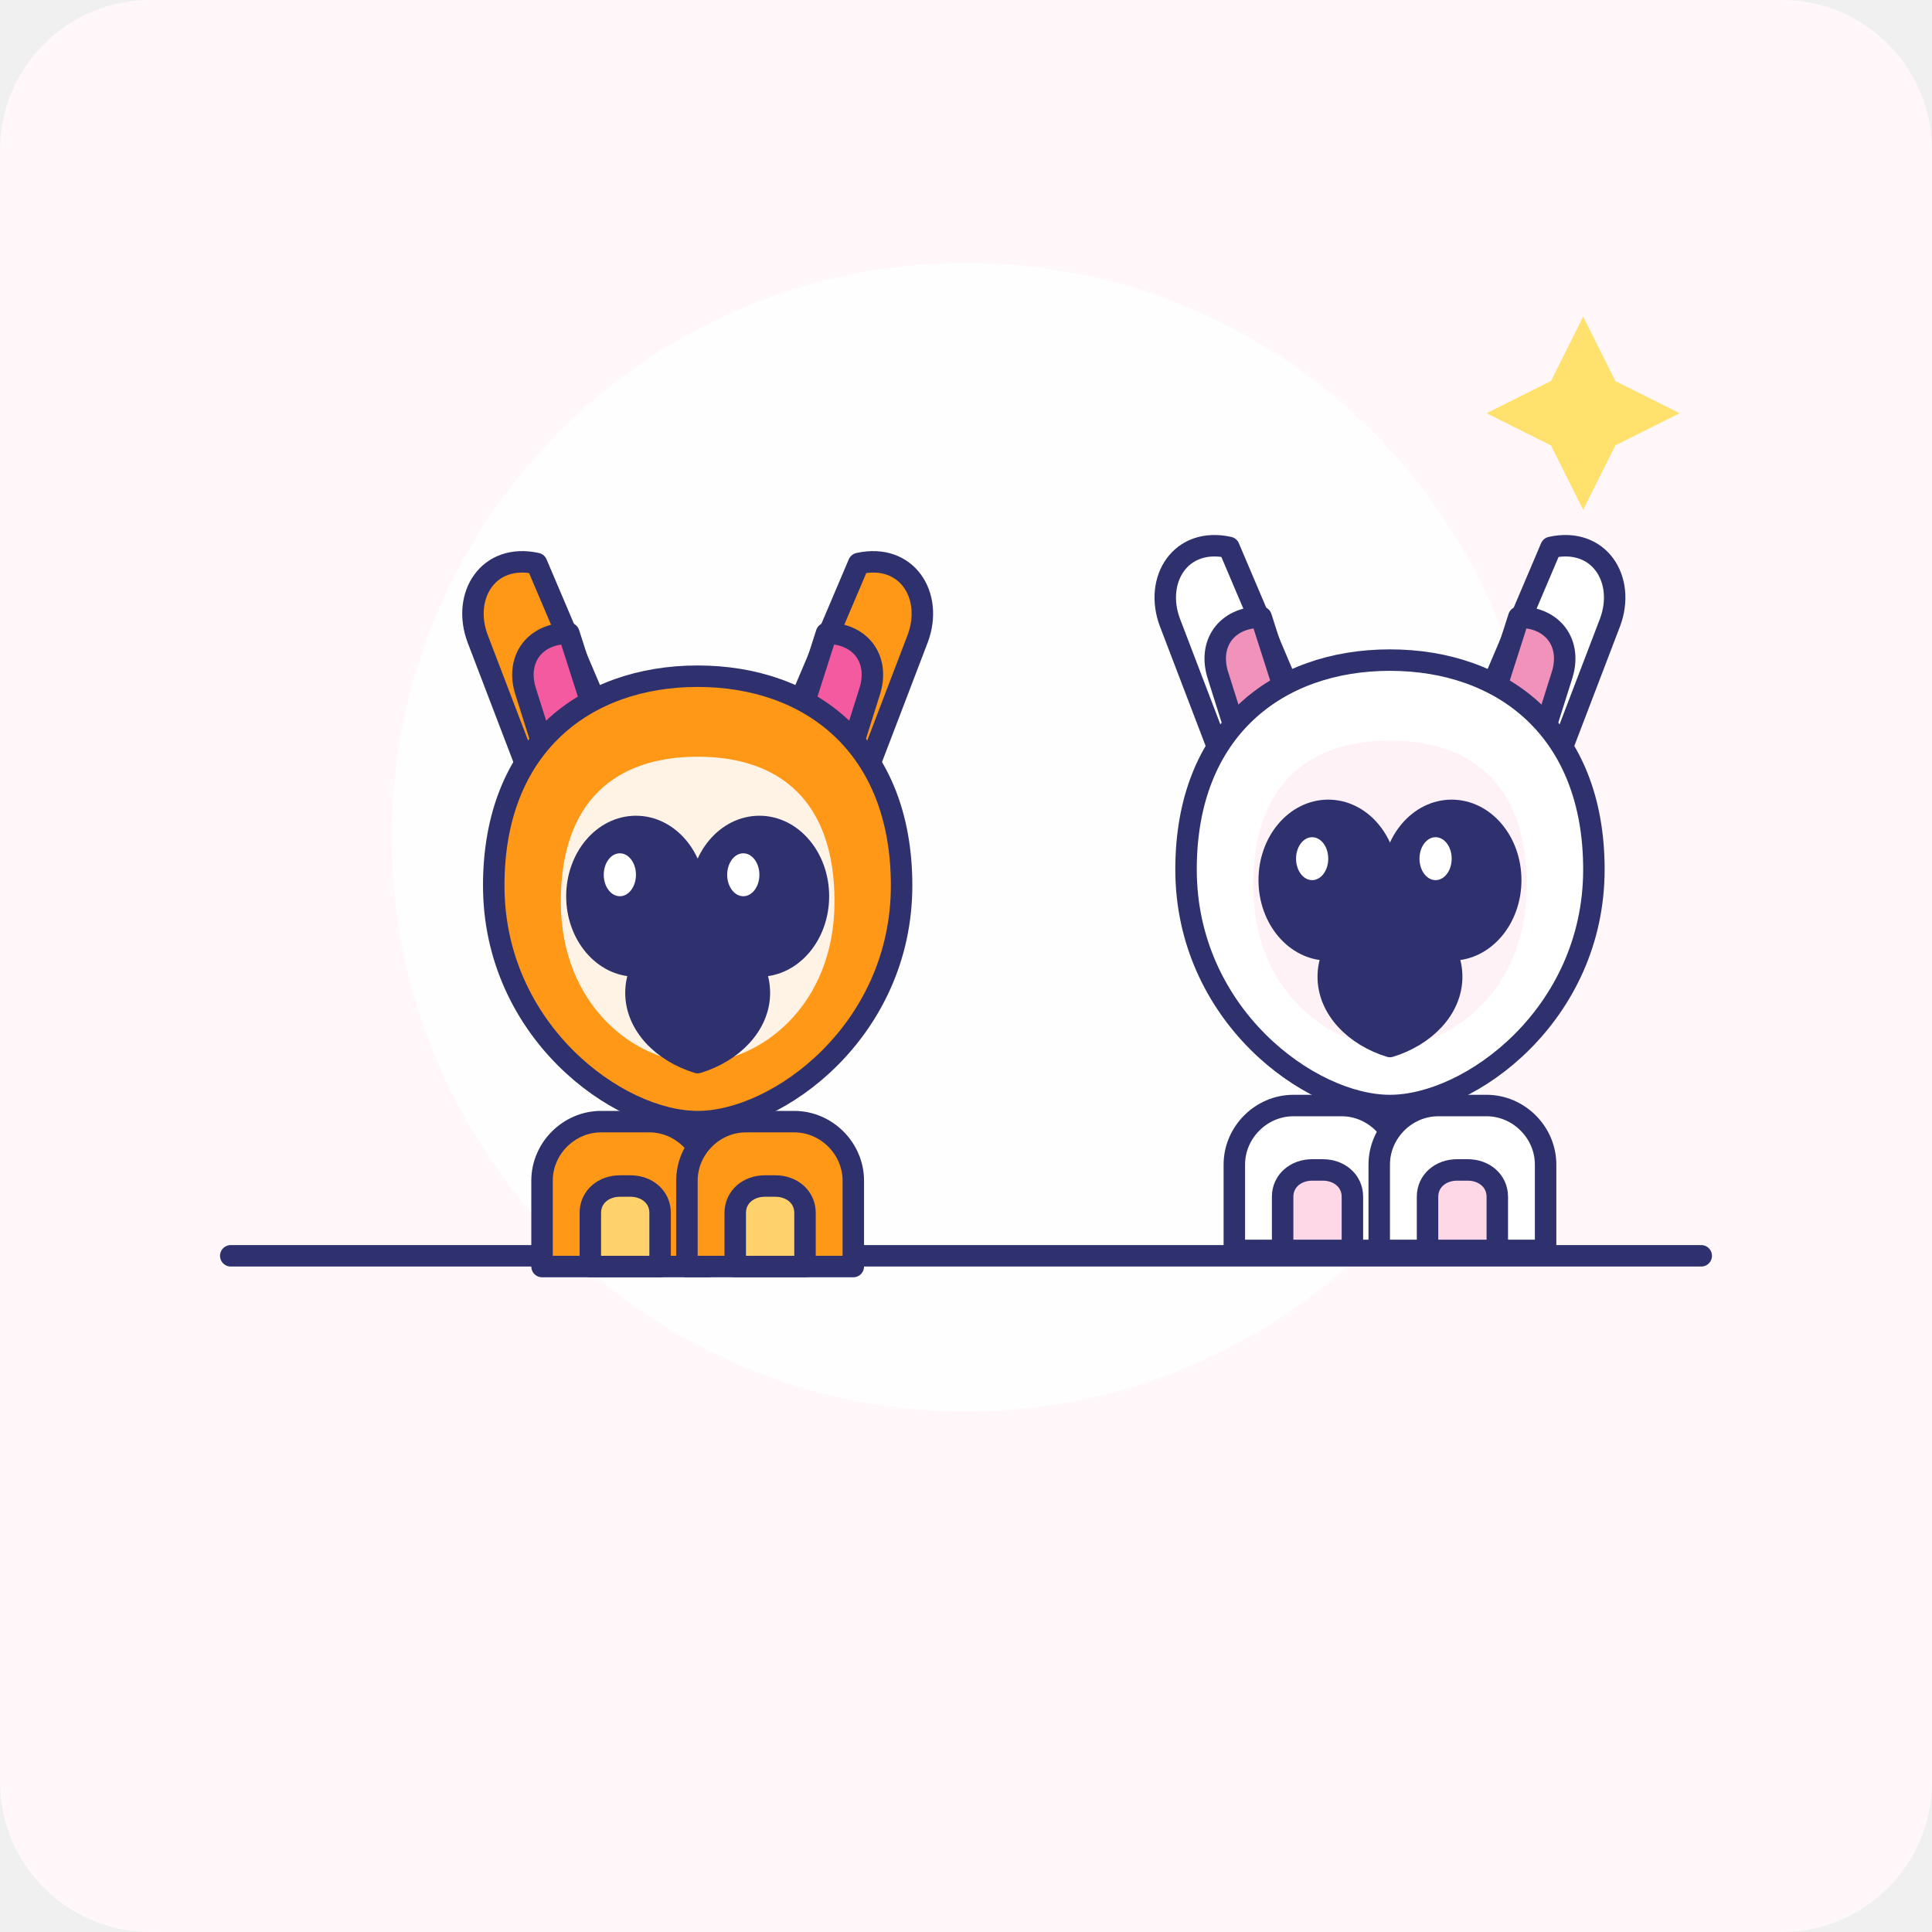
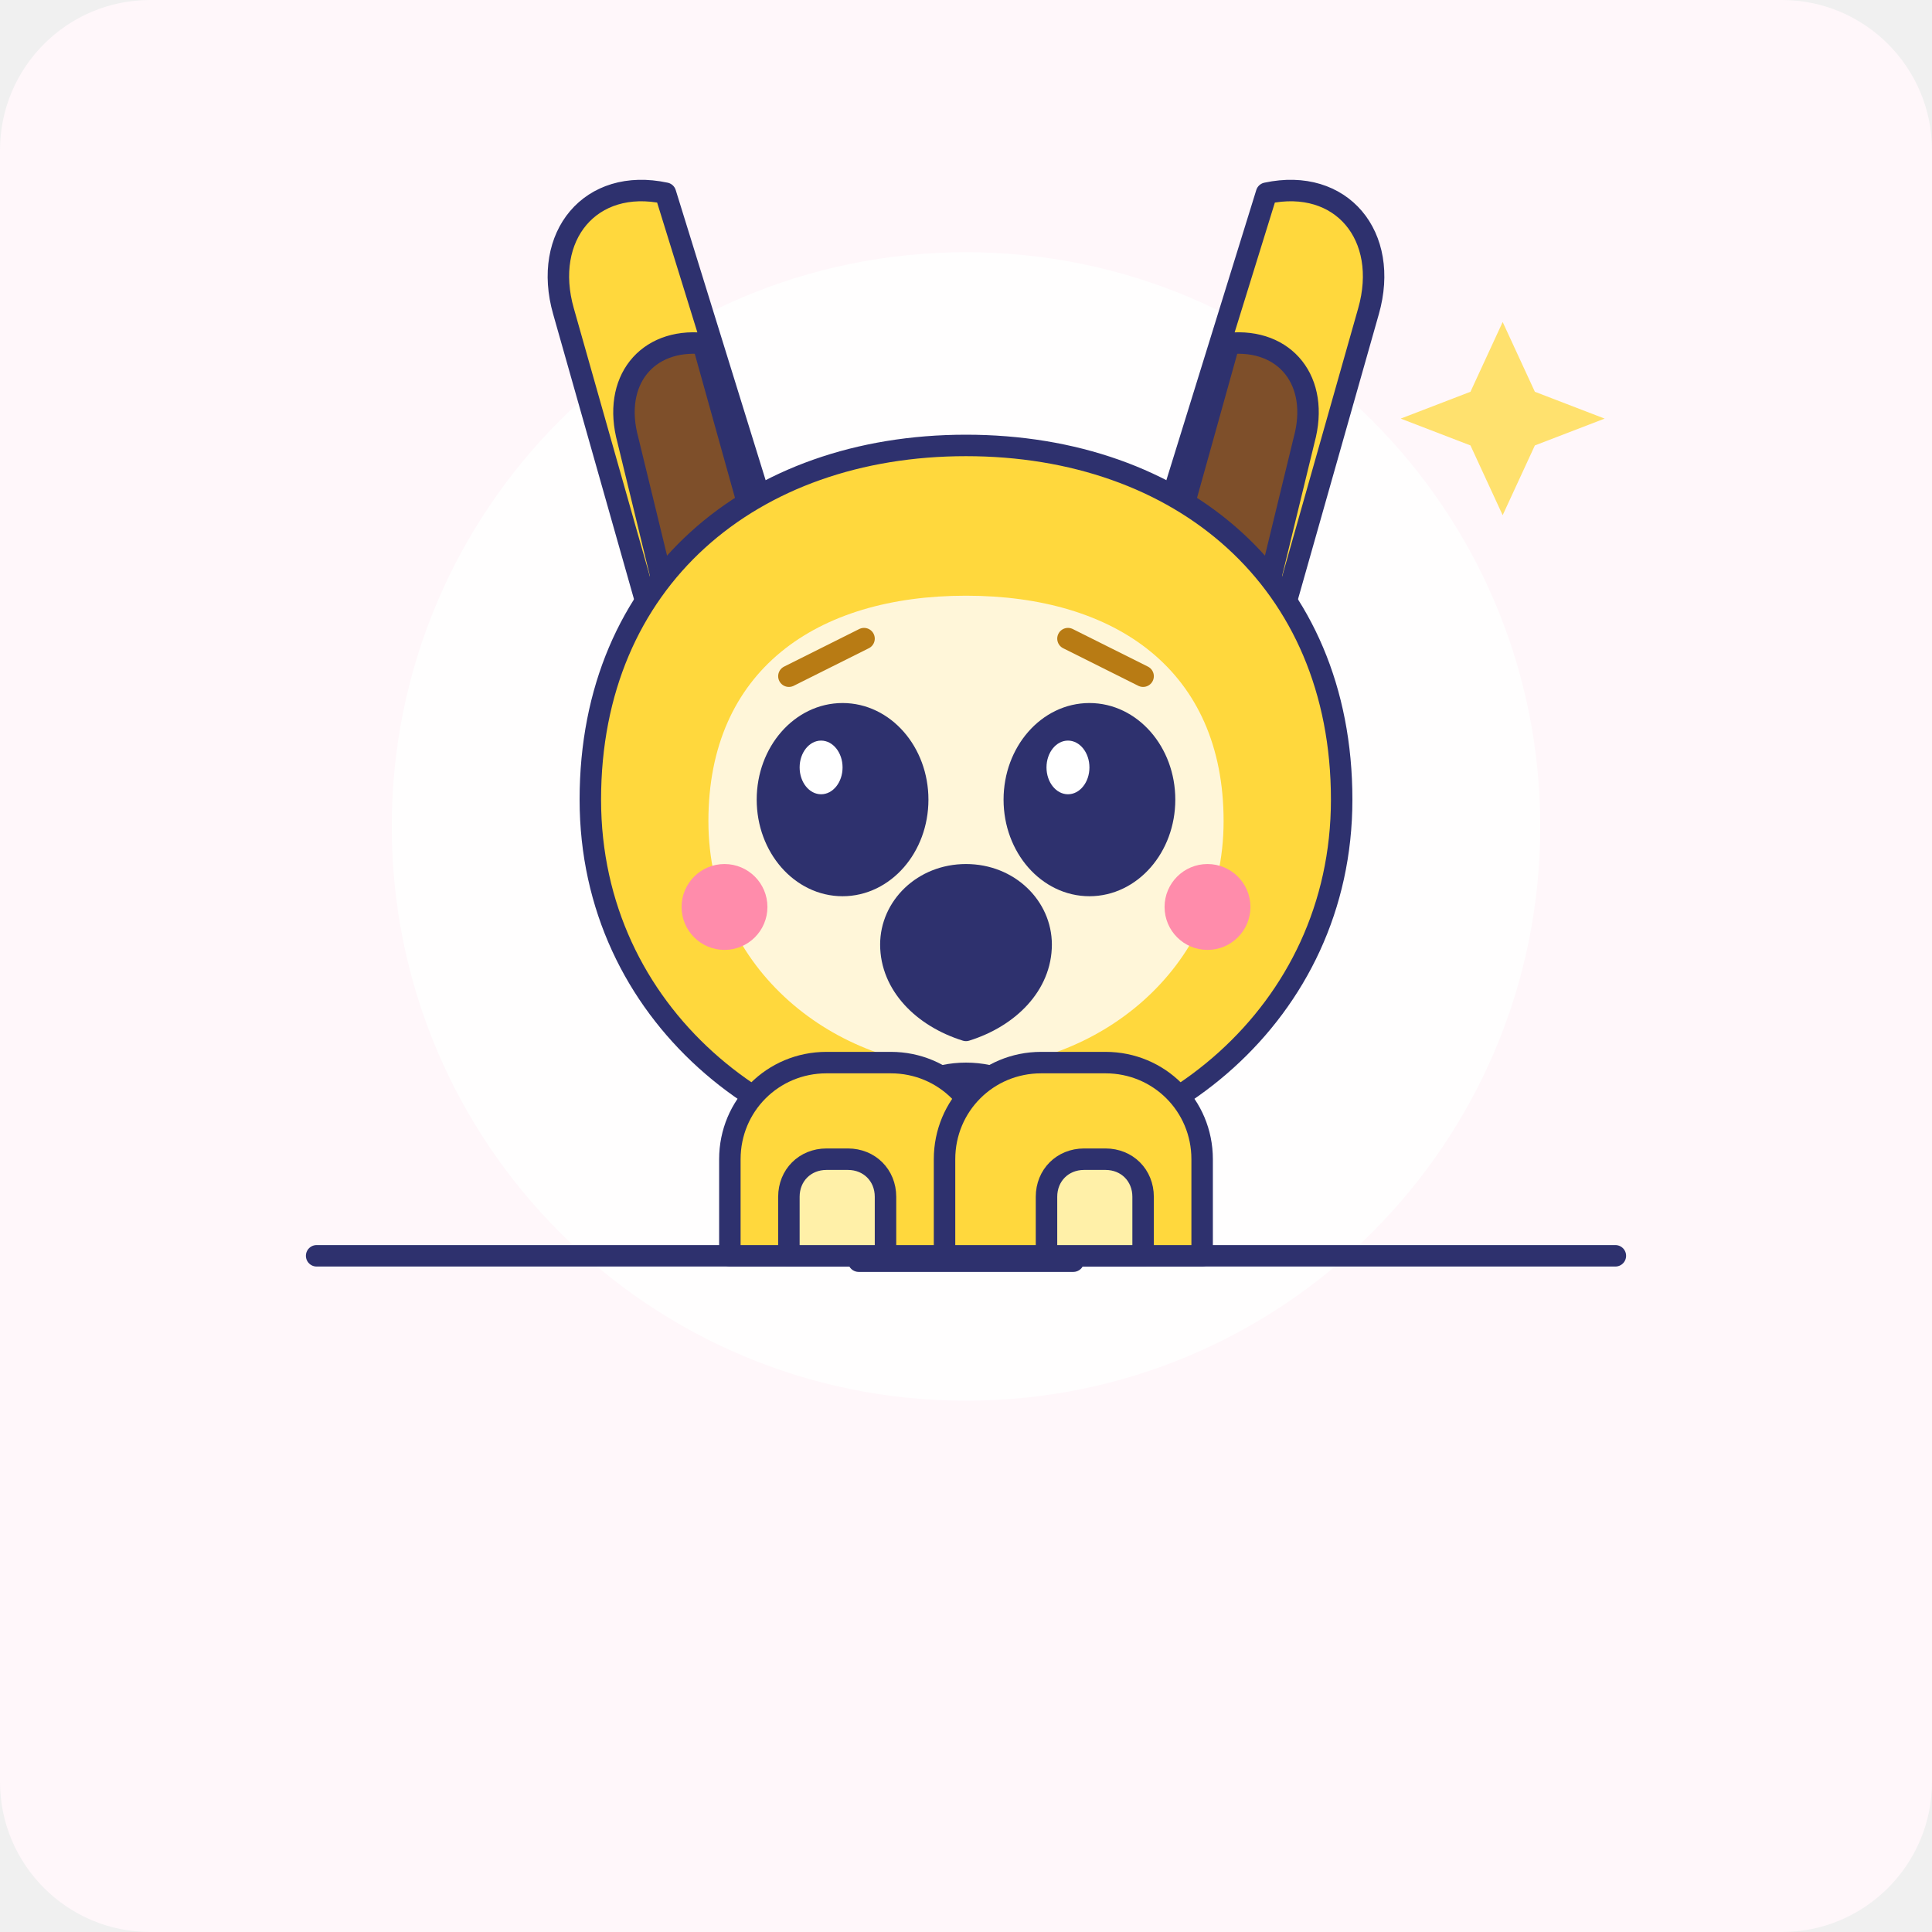
<svg xmlns="http://www.w3.org/2000/svg" width="720" height="720" viewBox="0 0 720 720" fill="none">
  <rect width="720" height="720" rx="56" fill="#FFF7FA" />
-   <circle cx="360" cy="312" r="214" fill="#FFFFFF" fill-opacity="0.86" />
-   <path d="M578 142L590 118L602 142L626 154L602 166L590 190L578 166L554 154L578 142Z" fill="#FFE16E" />
+   <circle cx="360" cy="308" r="214" fill="#FFFFFF" fill-opacity="0.86" />
+   <path d="M548 146L560 120L572 146L598 156L572 166L560 192L548 166L522 156L548 146Z" fill="#FFE16E" />
  <g stroke="#2E316E" stroke-width="8" stroke-linecap="round" stroke-linejoin="round">
-     <path d="M86 468H634" />
-     <g transform="translate(86 146)">
-       <g transform="translate(6 24)">
-         <path d="M112 136L86 68C80 52 90 36 108 40L142 120L112 136Z" fill="#FF9717" />
-         <path d="M224 136L250 68C256 52 246 36 228 40L194 120L224 136Z" fill="#FF9717" />
-         <path d="M116 126L104 88C100 76 107 66 120 66L136 116L116 126Z" fill="#F45AA0" />
-         <path d="M220 126L232 88C236 76 229 66 216 66L200 116L220 126Z" fill="#F45AA0" />
-         <path d="M244 160C244 214 198 248 168 248C138 248 92 214 92 160C92 108 126 82 168 82C210 82 244 108 244 160Z" fill="#FF9717" />
-         <path d="M219 166C219 205 191 226 168 226C145 226 117 205 117 166C117 128 138 112 168 112C198 112 219 128 219 166Z" fill="#FFF3E5" stroke="none" />
-         <ellipse cx="145" cy="164" rx="22" ry="26" fill="#2E316E" />
-         <ellipse cx="191" cy="164" rx="22" ry="26" fill="#2E316E" />
-         <ellipse cx="139" cy="156" rx="6" ry="8" fill="white" stroke="none" />
-         <ellipse cx="185" cy="156" rx="6" ry="8" fill="white" stroke="none" />
-         <path d="M168 178C181 178 191 188 191 200C191 212 181 222 168 226C155 222 145 212 145 200C145 188 155 178 168 178Z" fill="#2E316E" />
-         <path d="M110 270C110 258 120 248 132 248H150C162 248 172 258 172 270V302H110V270Z" fill="#FF9717" />
-         <path d="M164 270C164 258 174 248 186 248H204C216 248 226 258 226 270V302H164V270Z" fill="#FF9717" />
-         <path d="M128 282C128 276 133 272 139 272H143C149 272 154 276 154 282V302H128V282Z" fill="#FFD26B" />
-         <path d="M182 282C182 276 187 272 193 272H197C203 272 208 276 208 282V302H182V282Z" fill="#FFD26B" />
-       </g>
-       <g transform="translate(264 18)">
-         <path d="M112 136L86 68C80 52 90 36 108 40L142 120L112 136Z" fill="#FFFFFF" />
-         <path d="M224 136L250 68C256 52 246 36 228 40L194 120L224 136Z" fill="#FFFFFF" />
-         <path d="M116 126L104 88C100 76 107 66 120 66L136 116L116 126Z" fill="#F192BA" />
-         <path d="M220 126L232 88C236 76 229 66 216 66L200 116L220 126Z" fill="#F192BA" />
-         <path d="M244 160C244 214 198 248 168 248C138 248 92 214 92 160C92 108 126 82 168 82C210 82 244 108 244 160Z" fill="#FFFFFF" />
-         <path d="M219 166C219 205 191 226 168 226C145 226 117 205 117 166C117 128 138 112 168 112C198 112 219 128 219 166Z" fill="#FFF2F7" stroke="none" />
-         <ellipse cx="145" cy="164" rx="22" ry="26" fill="#2E316E" />
-         <ellipse cx="191" cy="164" rx="22" ry="26" fill="#2E316E" />
-         <ellipse cx="139" cy="156" rx="6" ry="8" fill="white" stroke="none" />
-         <ellipse cx="185" cy="156" rx="6" ry="8" fill="white" stroke="none" />
-         <path d="M168 178C181 178 191 188 191 200C191 212 181 222 168 226C155 222 145 212 145 200C145 188 155 178 168 178Z" fill="#2E316E" />
-         <path d="M110 270C110 258 120 248 132 248H150C162 248 172 258 172 270V302H110V270Z" fill="#FFFFFF" />
-         <path d="M164 270C164 258 174 248 186 248H204C216 248 226 258 226 270V302H164V270Z" fill="#FFFFFF" />
-         <path d="M128 282C128 276 133 272 139 272H143C149 272 154 276 154 282V302H128V282Z" fill="#FFD8E8" />
-         <path d="M182 282C182 276 187 272 193 272H197C203 272 208 276 208 282V302H182V282Z" fill="#FFD8E8" />
-       </g>
-     </g>
+     <path d="M118 468H602" />
+     <path d="M248 250L210 116C202 88 220 66 248 72L292 214L248 250Z" fill="#FFD83D" />
+     <path d="M472 250L510 116C518 88 500 66 472 72L428 214L472 250Z" fill="#FFD83D" />
+     <path d="M252 238L234 164C228 142 241 126 262 128L286 214L252 238Z" fill="#7E4F2A" />
+     <path d="M468 238L486 164C492 142 479 126 458 128L434 214L468 238Z" fill="#7E4F2A" />
+     <path d="M500 298C500 378 432 432 360 432C288 432 220 378 220 298C220 216 280 166 360 166C440 166 500 216 500 298Z" fill="#FFD83D" />
+     <path d="M456 306C456 362 408 398 360 398C312 398 264 362 264 306C264 250 304 222 360 222C416 222 456 250 456 306Z" fill="#FFF6D9" stroke="none" />
+     <ellipse cx="314" cy="298" rx="28" ry="32" fill="#2E316E" />
+     <ellipse cx="406" cy="298" rx="28" ry="32" fill="#2E316E" />
+     <ellipse cx="306" cy="286" rx="8" ry="10" fill="white" stroke="none" />
+     <ellipse cx="398" cy="286" rx="8" ry="10" fill="white" stroke="none" />
+     <path d="M360 326C376 326 388 338 388 352C388 367 376 379 360 384C344 379 332 367 332 352C332 338 344 326 360 326Z" fill="#2E316E" />
+     <circle cx="270" cy="338" r="16" fill="#FF8CAB" stroke="none" />
+     <circle cx="450" cy="338" r="16" fill="#FF8CAB" stroke="none" />
+     <path d="M294 252L322 238" stroke="#B87B14" />
+     <path d="M426 252L398 238" stroke="#B87B14" />
+     <path d="M320 442C320 418 338 400 360 400C382 400 400 418 400 442V470H320V442Z" fill="#5EC6E8" />
+     <path d="M272 432C272 412 288 396 308 396H332C352 396 368 412 368 432V468H272V432Z" fill="#FFD83D" />
+     <path d="M352 432C352 412 368 396 388 396H412C432 396 448 412 448 432V468H352V432Z" fill="#FFD83D" />
+     <path d="M294 446C294 438 300 432 308 432H316C324 432 330 438 330 446V468H294V446Z" fill="#FFF0A8" />
+     <path d="M390 446C390 438 396 432 404 432H412C420 432 426 438 426 446V468H390V446Z" fill="#FFF0A8" />
  </g>
</svg>
